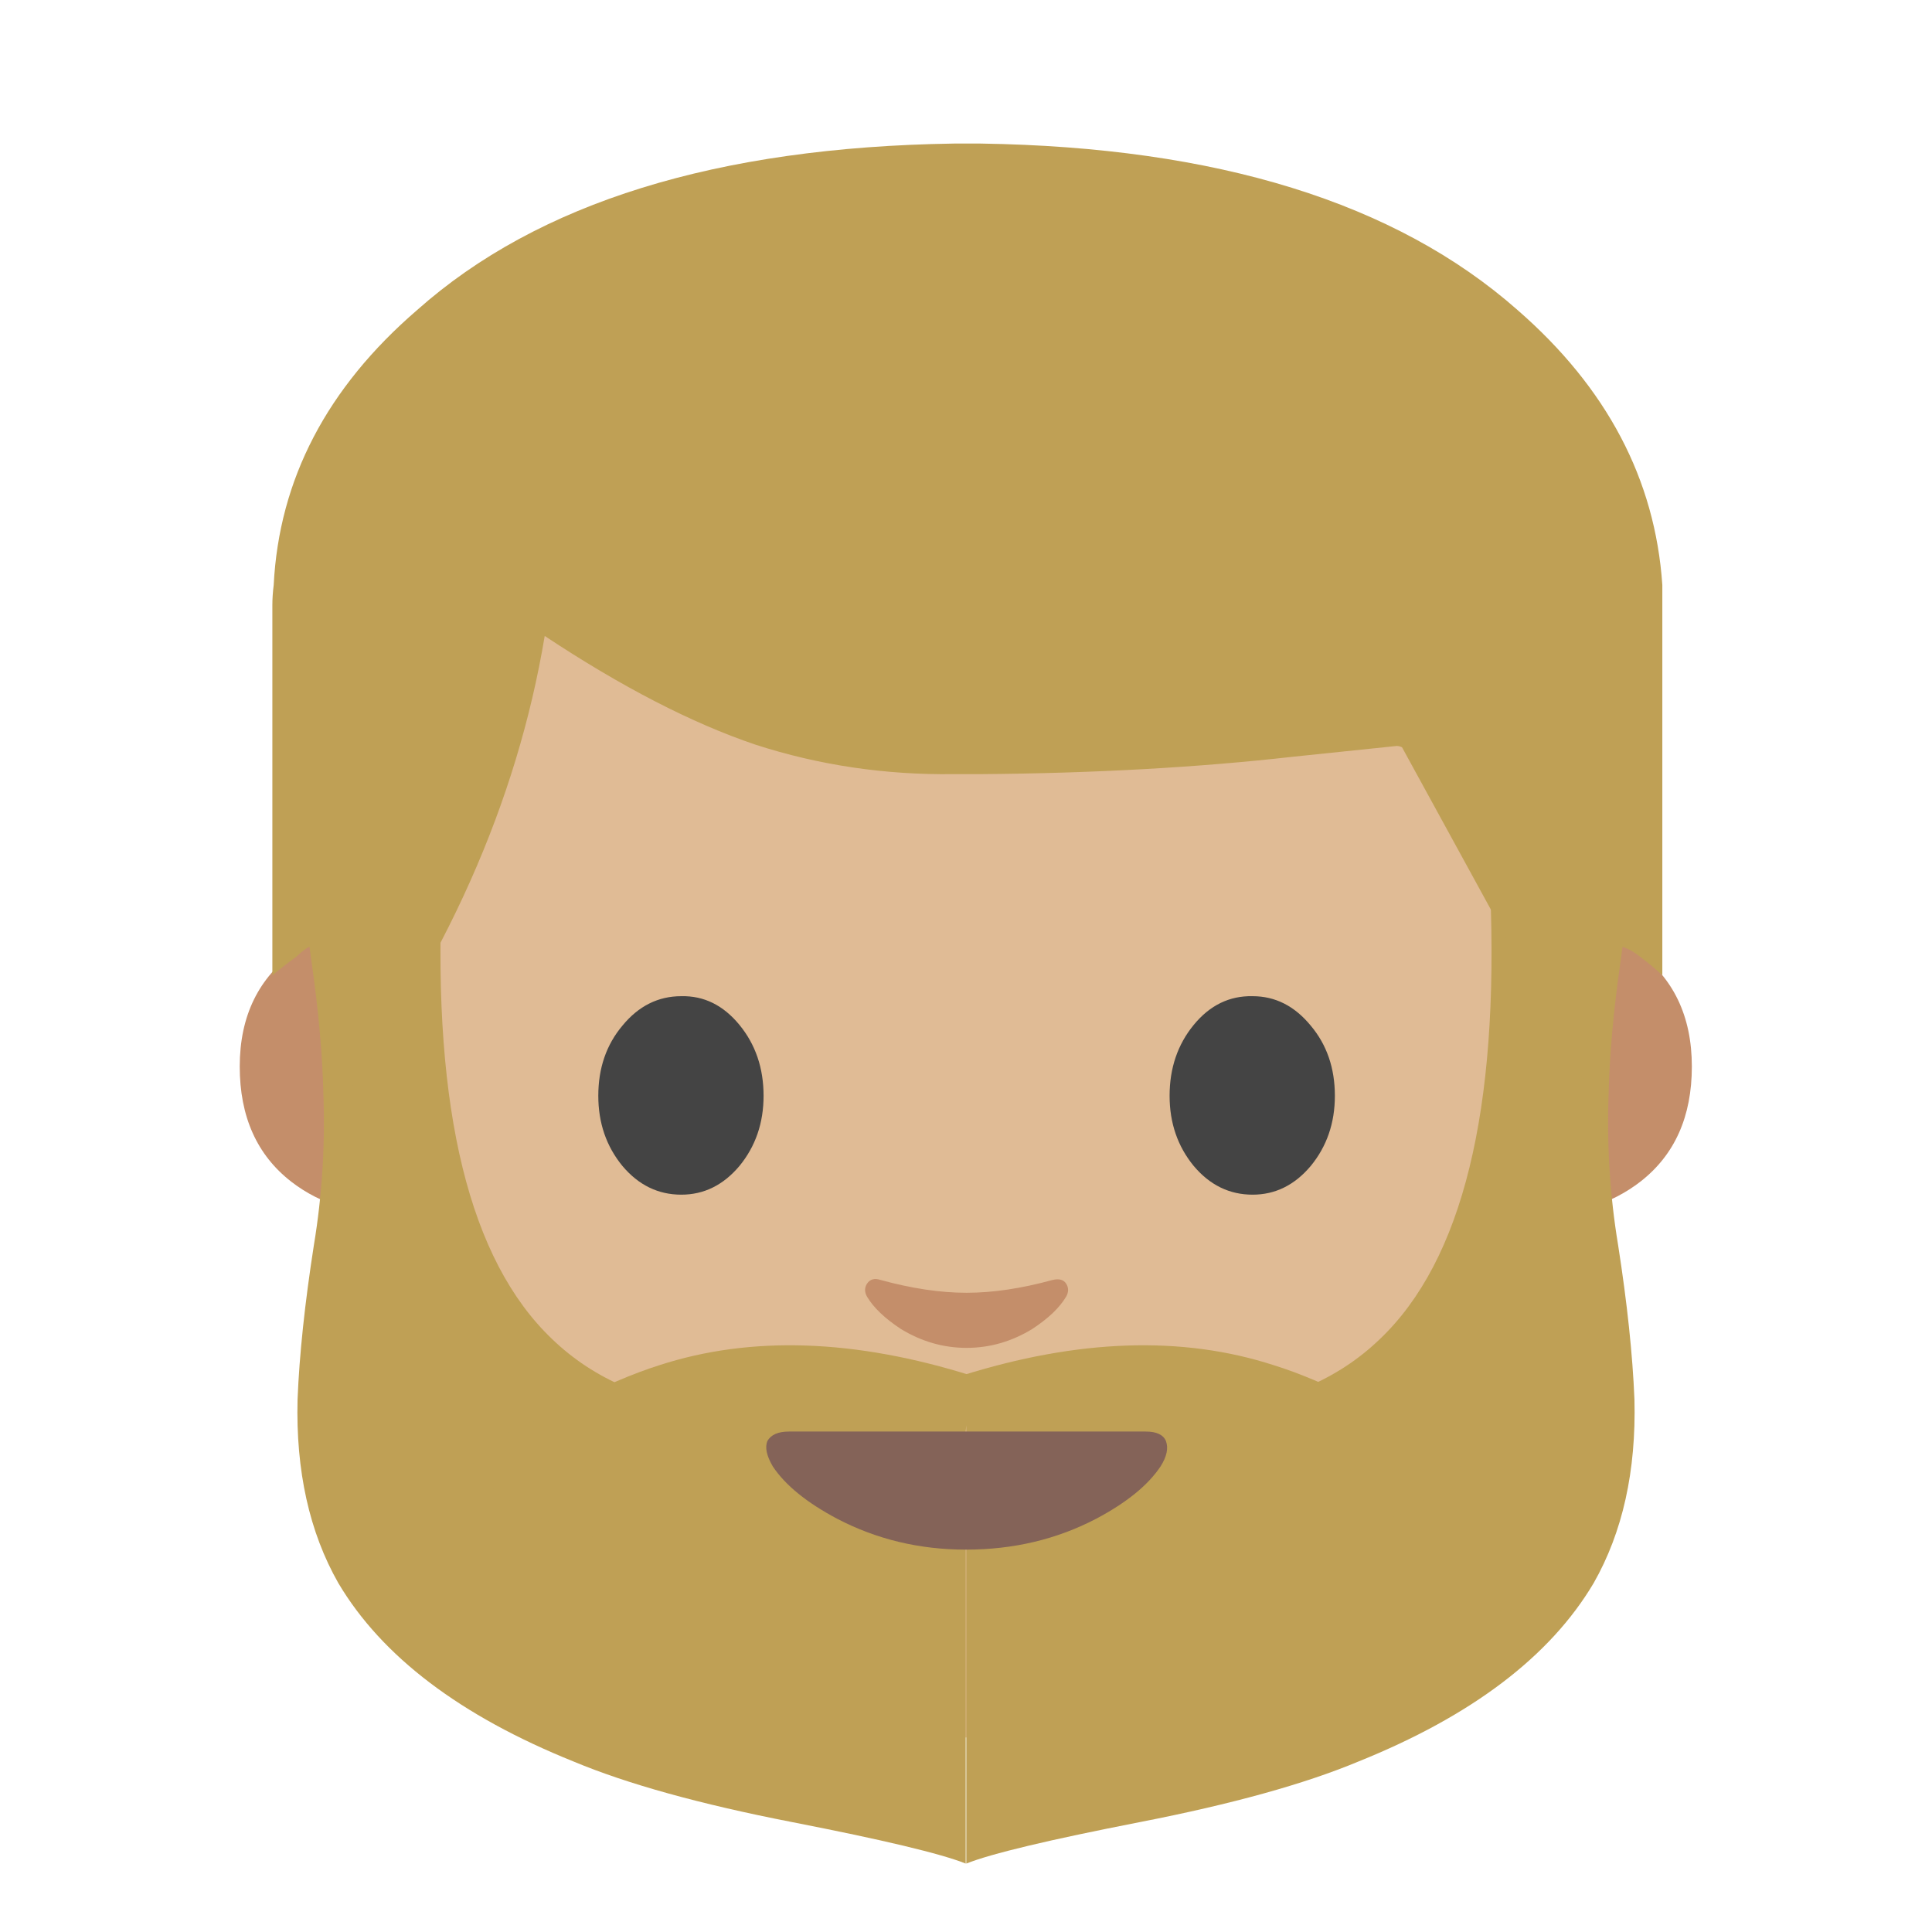
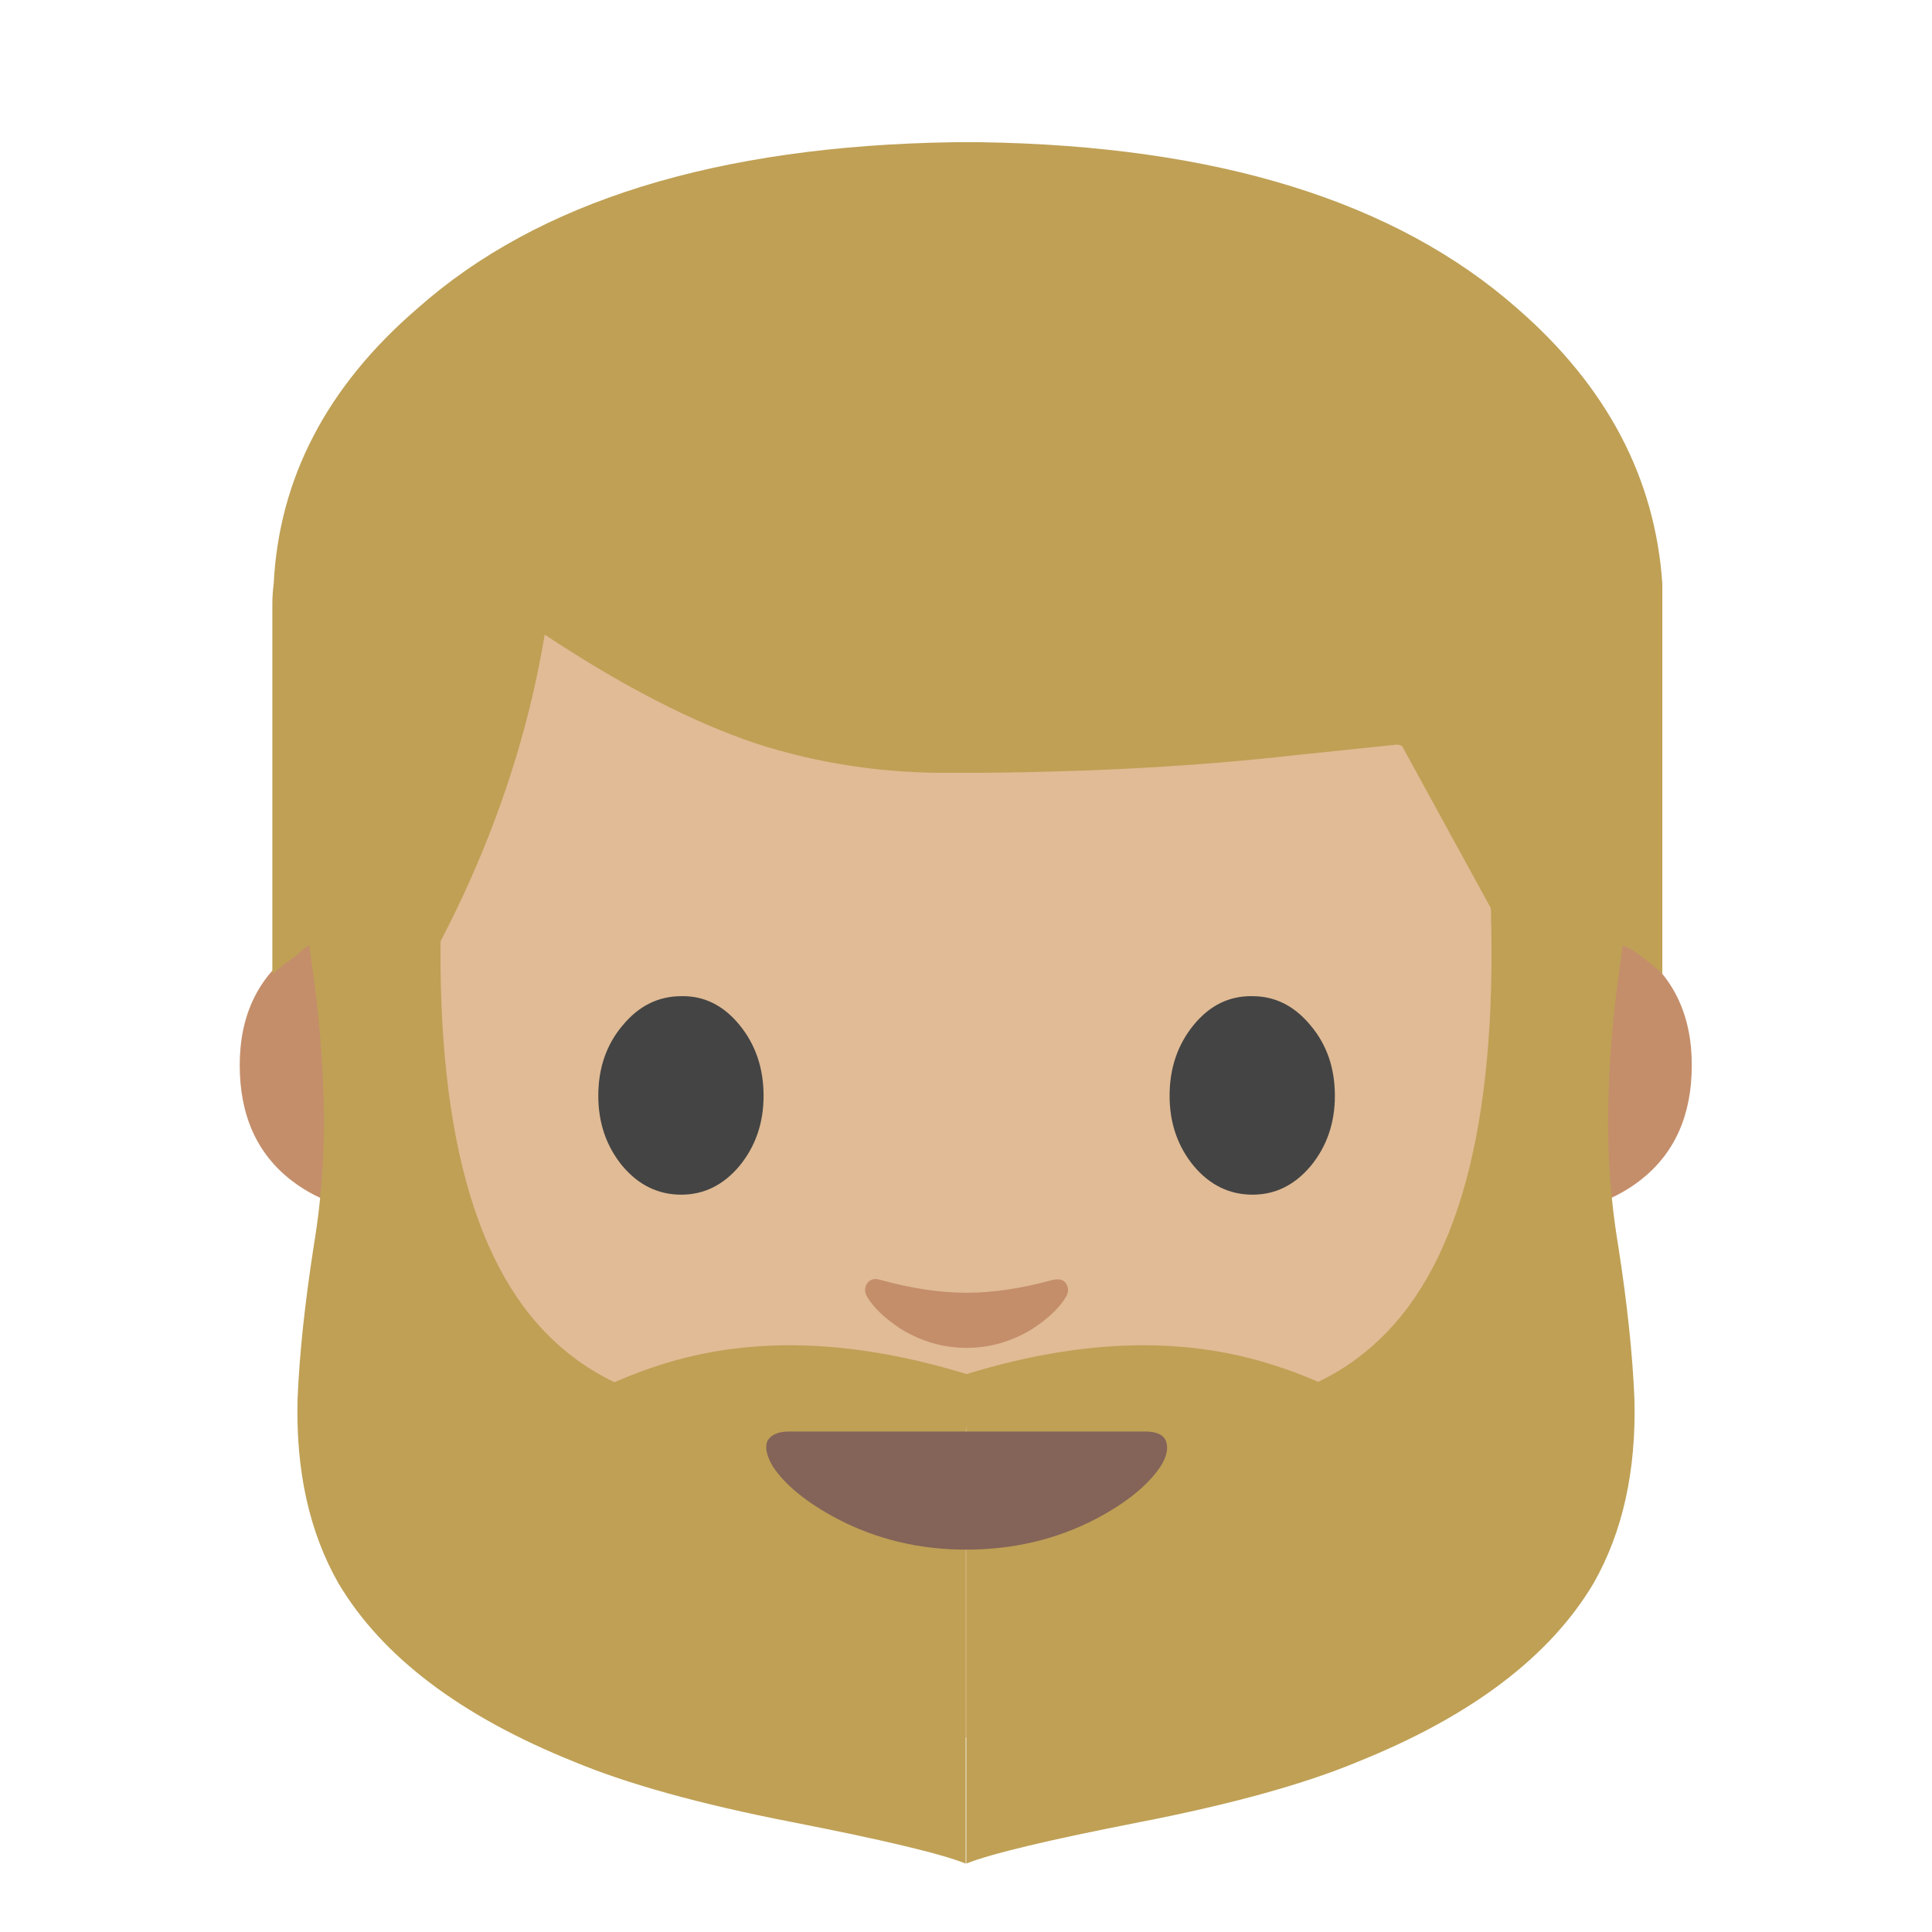
<svg xmlns="http://www.w3.org/2000/svg" xmlns:xlink="http://www.w3.org/1999/xlink" preserveAspectRatio="none" viewBox="0 0 72 72">
  <defs>
    <path id="a" fill="#C48E6A" d="M106.9 66.05h-3.6v20.3q4.75 0 7.85-2.4 3.6-2.8 3.6-8.05 0-5.3-3.9-8.1l-3.95-1.75z" />
    <path id="b" fill="#C48E6A" d="M24.7 66.05h-3.65l-3.9 1.75q-3.95 2.8-3.95 8.1 0 5.25 3.6 8.05 3.1 2.4 7.9 2.4v-20.3z" />
-     <path id="c" fill="#4C3734" d="M28.6 53.7q-.15.35.2.95.7 1.05 2.4 1.95 2.2 1.15 4.8 1.15 2.65 0 4.85-1.15 1.7-.9 2.4-1.95.35-.55.2-.95-.15-.35-.75-.35H29.4q-.6 0-.8.35z" />
+     <path id="c" fill="#4C3734" d="M31.2 56.6q2.2 1.15 4.8 1.15 2.65 0 4.85-1.15 1.7-.9 2.4-1.95.35-.55.2-.95-.15-.35-.75-.35H29.4q-.6 0-.8.35-.15.35.2.95.7 1.05 2.4 1.95z" />
    <path id="d" fill="#E0BB95" d="M58.8 39.1q0-16.25-4.6-24.25Q48.7 5.4 36 5.4q-12.75 0-18.2 9.45-4.6 8-4.6 24.25 0 13.8 7.8 20.5 6 5.15 15 5.15 8.95 0 15-5.1 7.8-6.7 7.8-20.55z" />
-     <path id="e" fill="#BFA055" d="M56.4 35.75l.35-2.6H51.6q.5 12.35-4.05 16.75-4.65 4.55-15.2 1.4v18.15q1.35-.55 6.4-1.55 5.05-1 8-2.25Q53 63.1 55.4 59q1.6-2.85 1.5-6.85-.1-2.5-.6-5.75-.45-2.75-.35-5.6.05-2.25.45-5.05z" />
-     <path id="f" fill="#BFA055" d="M56.4 35.75l.35-2.6H51.6q.5 12.35-4.05 16.75-4.65 4.55-15.2 1.4v18.15q1.35-.55 6.4-1.55 5.05-1 8-2.25Q53 63.1 55.4 59q1.6-2.85 1.5-6.85-.1-2.5-.6-5.75-.45-2.75-.35-5.6.05-2.25.45-5.05z" />
-     <path id="g" fill="#BFA055" d="M31 93.1q-3.3 1.7-4.55 2-2.35.6-1.45 2.2.85 1.6 4.15 3.15 8.45 3.95 18.7 2.1 6.85-1.2 9.15-6.45.7-1.6.85-3.45l.05-1.5q-11.6-3.65-20.7-.7-2.55.8-6.2 2.65z" />
-     <path id="h" fill="#BFA055" d="M88.7 95.1q-1.25-.3-4.6-2-3.6-1.85-6.2-2.65-9.1-2.95-20.7.7l.05 1.5q.15 1.85.9 3.45 2.3 5.25 9.15 6.45 10.25 1.85 18.7-2.1 3.25-1.55 4.15-3.15.9-1.6-1.45-2.2z" />
-     <path id="i" fill="#846358" d="M29.4 53.35q-.6 0-.8.35-.15.35.2.95.7 1.05 2.4 1.95 2.2 1.15 4.8 1.15 2.65 0 4.85-1.15 1.7-.9 2.4-1.95.35-.55.2-.95-.15-.35-.75-.35H29.4z" />
+     <path id="e" fill="#BFA055" d="M56.75 33.15H51.6q.5 12.35-4.05 16.75-4.65 4.55-15.2 1.4v18.15q1.35-.55 6.4-1.55 5.05-1 8-2.25Q53 63.1 55.4 59q1.6-2.85 1.5-6.85-.1-2.5-.6-5.75-.45-2.75-.35-5.6.05-2.25.45-5.05l.35-2.6z" />
+     <path id="f" fill="#BFA055" d="M56.75 33.15H51.6q.5 12.35-4.05 16.75-4.65 4.55-15.2 1.4v18.15q1.35-.55 6.4-1.55 5.05-1 8-2.25Q53 63.1 55.4 59q1.6-2.85 1.5-6.85-.1-2.5-.6-5.75-.45-2.75-.35-5.6.05-2.25.45-5.05l.35-2.6z" />
+     <path id="g" fill="#BFA055" d="M26.45 95.1q-2.35.6-1.45 2.2.85 1.6 4.15 3.15 8.45 3.95 18.7 2.1 6.85-1.2 9.15-6.45.7-1.6.85-3.45l.05-1.5q-11.6-3.65-20.7-.7-2.55.8-6.2 2.65-3.3 1.7-4.55 2z" />
+     <path id="h" fill="#BFA055" d="M90.15 97.3q.9-1.6-1.45-2.2-1.25-.3-4.6-2-3.6-1.85-6.2-2.65-9.1-2.95-20.7.7l.05 1.5q.15 1.85.9 3.45 2.3 5.25 9.15 6.45 10.25 1.85 18.7-2.1 3.25-1.55 4.15-3.15z" />
+     <path id="i" fill="#846358" d="M31.2 56.6q2.2 1.15 4.8 1.15 2.65 0 4.85-1.15 1.7-.9 2.4-1.95.35-.55.2-.95-.15-.35-.75-.35H29.4q-.6 0-.8.35-.15.35.2.95.7 1.05 2.4 1.95z" />
    <path id="j" fill="#C48E6A" d="M57.55 85.65q-2.6 0-5.7-.85-.6-.2-.9.25-.25.4 0 .85.65 1.1 2.25 2.15 2.05 1.25 4.35 1.25t4.35-1.25q1.6-1.05 2.25-2.15.25-.45 0-.85-.25-.4-.9-.25-3.1.85-5.7.85z" />
    <path id="k" fill="#444" d="M38.65 66q-2.3 0-3.9 1.95-1.6 1.9-1.6 4.65 0 2.7 1.6 4.65 1.6 1.9 3.9 1.9 2.25 0 3.85-1.9 1.6-1.95 1.6-4.65 0-2.75-1.6-4.7-1.6-1.95-3.85-1.9z" />
    <path id="l" fill="#444" d="M72.6 67.9Q71 69.85 71 72.6q0 2.7 1.6 4.65 1.6 1.9 3.9 1.9 2.25 0 3.85-1.9 1.6-1.95 1.6-4.65 0-2.75-1.6-4.65Q78.75 66 76.5 66q-2.3-.05-3.9 1.9z" />
    <path id="m" fill="#BFA055" d="M61.95 22.55v-.75q-.4-5.9-5.4-10.25-6.8-6-20-6.2h-1q-13.25.2-20 6.2Q10.5 15.9 10.2 21.8q-.05.4-.05.75v13.8q.35-.3.9-.7.35-.35.75-.5l.5 6.5q6.45-8.65 8-17.95 4.3 2.85 7.85 4.05 3.55 1.15 7.4 1.1h1q6.35-.05 11.65-.65l3.85-.4q.1 0 .2.05l7.5 13.7.55-6.3q.35.05.75.35.6.45.9.75v-13.8z" />
  </defs>
-   <use transform="matrix(.5329 0 0 .5329 1.9 -.7)" xlink:href="#a" />
-   <use transform="matrix(.5329 0 0 .5329 1.9 -.7)" xlink:href="#b" />
+   <use transform="matrix(.53288 0 0 .53288 1.9 -.75)" xlink:href="#a" />
+   <use transform="matrix(.53288 0 0 .53288 1.9 -.75)" xlink:href="#b" />
  <use xlink:href="#c" />
  <use xlink:href="#d" />
  <use transform="matrix(1.01425 0 0 1 3.2 0)" xlink:href="#e" />
  <use transform="matrix(-1.01425 0 0 1 68.8 0)" xlink:href="#f" />
  <use transform="matrix(.56248 0 0 .56248 3.65 0)" xlink:href="#g" />
  <use transform="matrix(.56248 0 0 .56248 3.65 0)" xlink:href="#h" />
  <use xlink:href="#i" />
  <use transform="translate(3.65) scale(.5625)" xlink:href="#j" />
  <use transform="translate(3.65) scale(.5625)" xlink:href="#k" />
  <use transform="translate(3.65) scale(.5625)" xlink:href="#l" />
-   <use xlink:href="#m" />
+   <use transform="translate(0 -.05)" xlink:href="#m" />
</svg>
